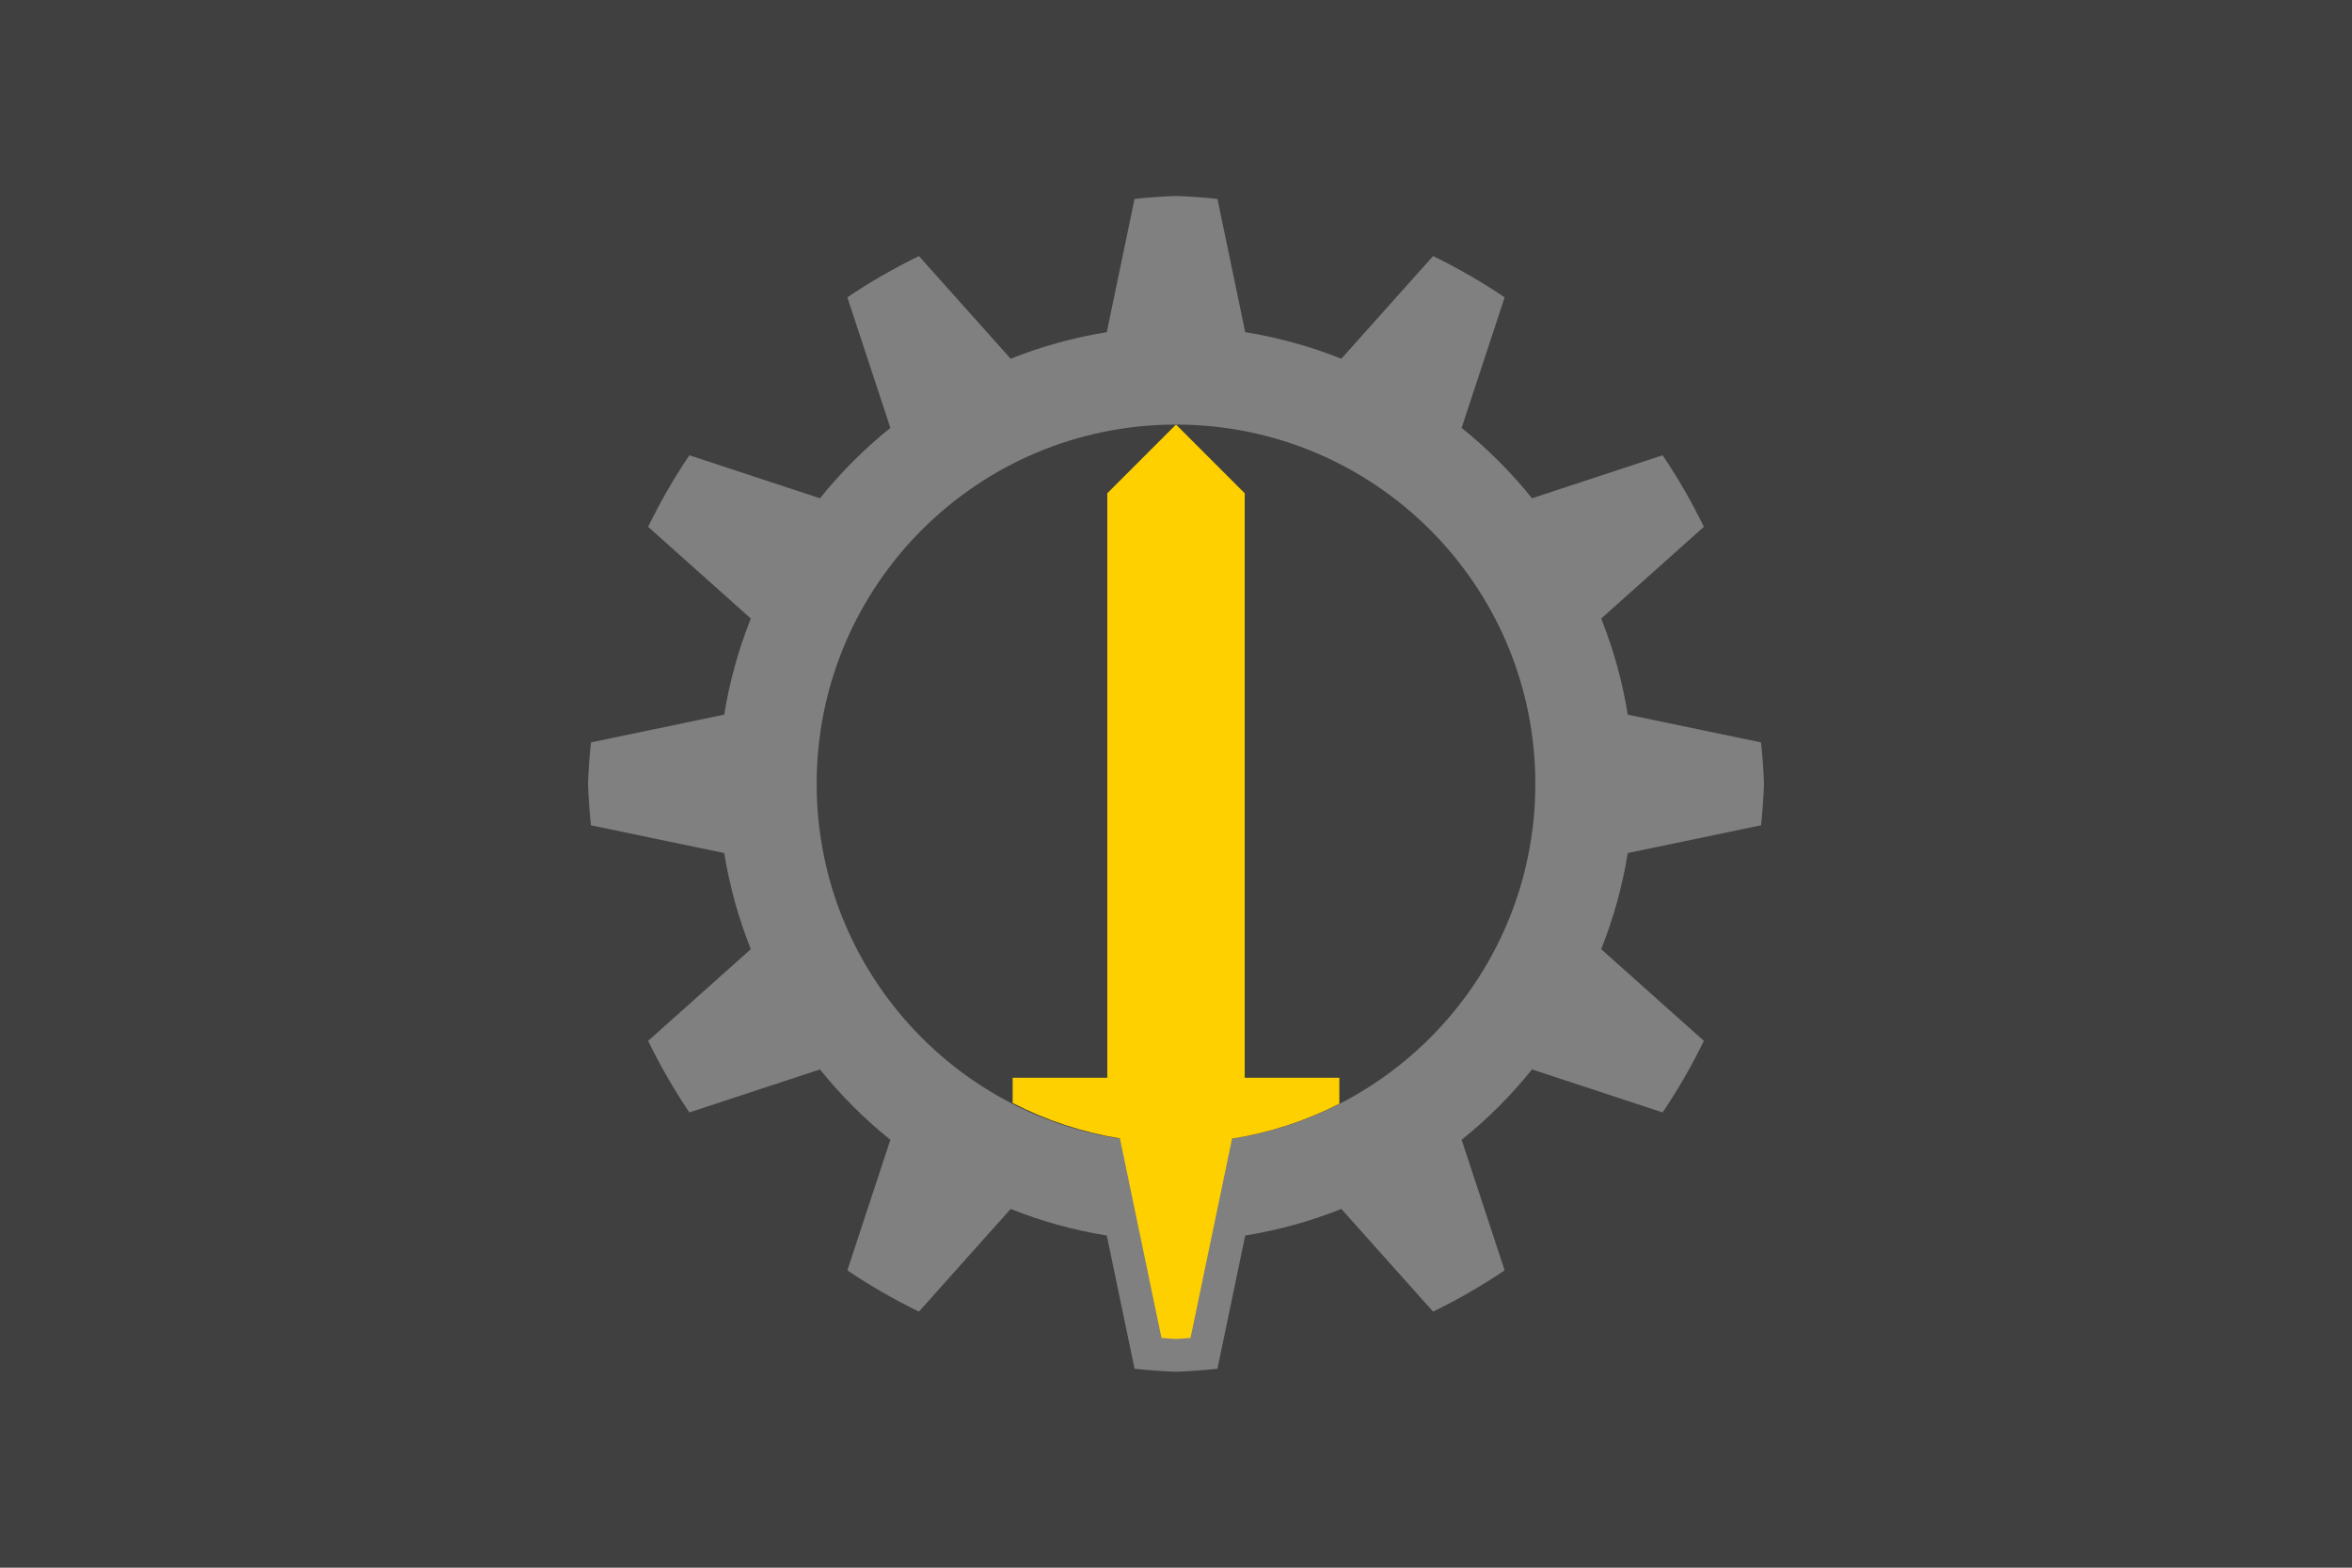
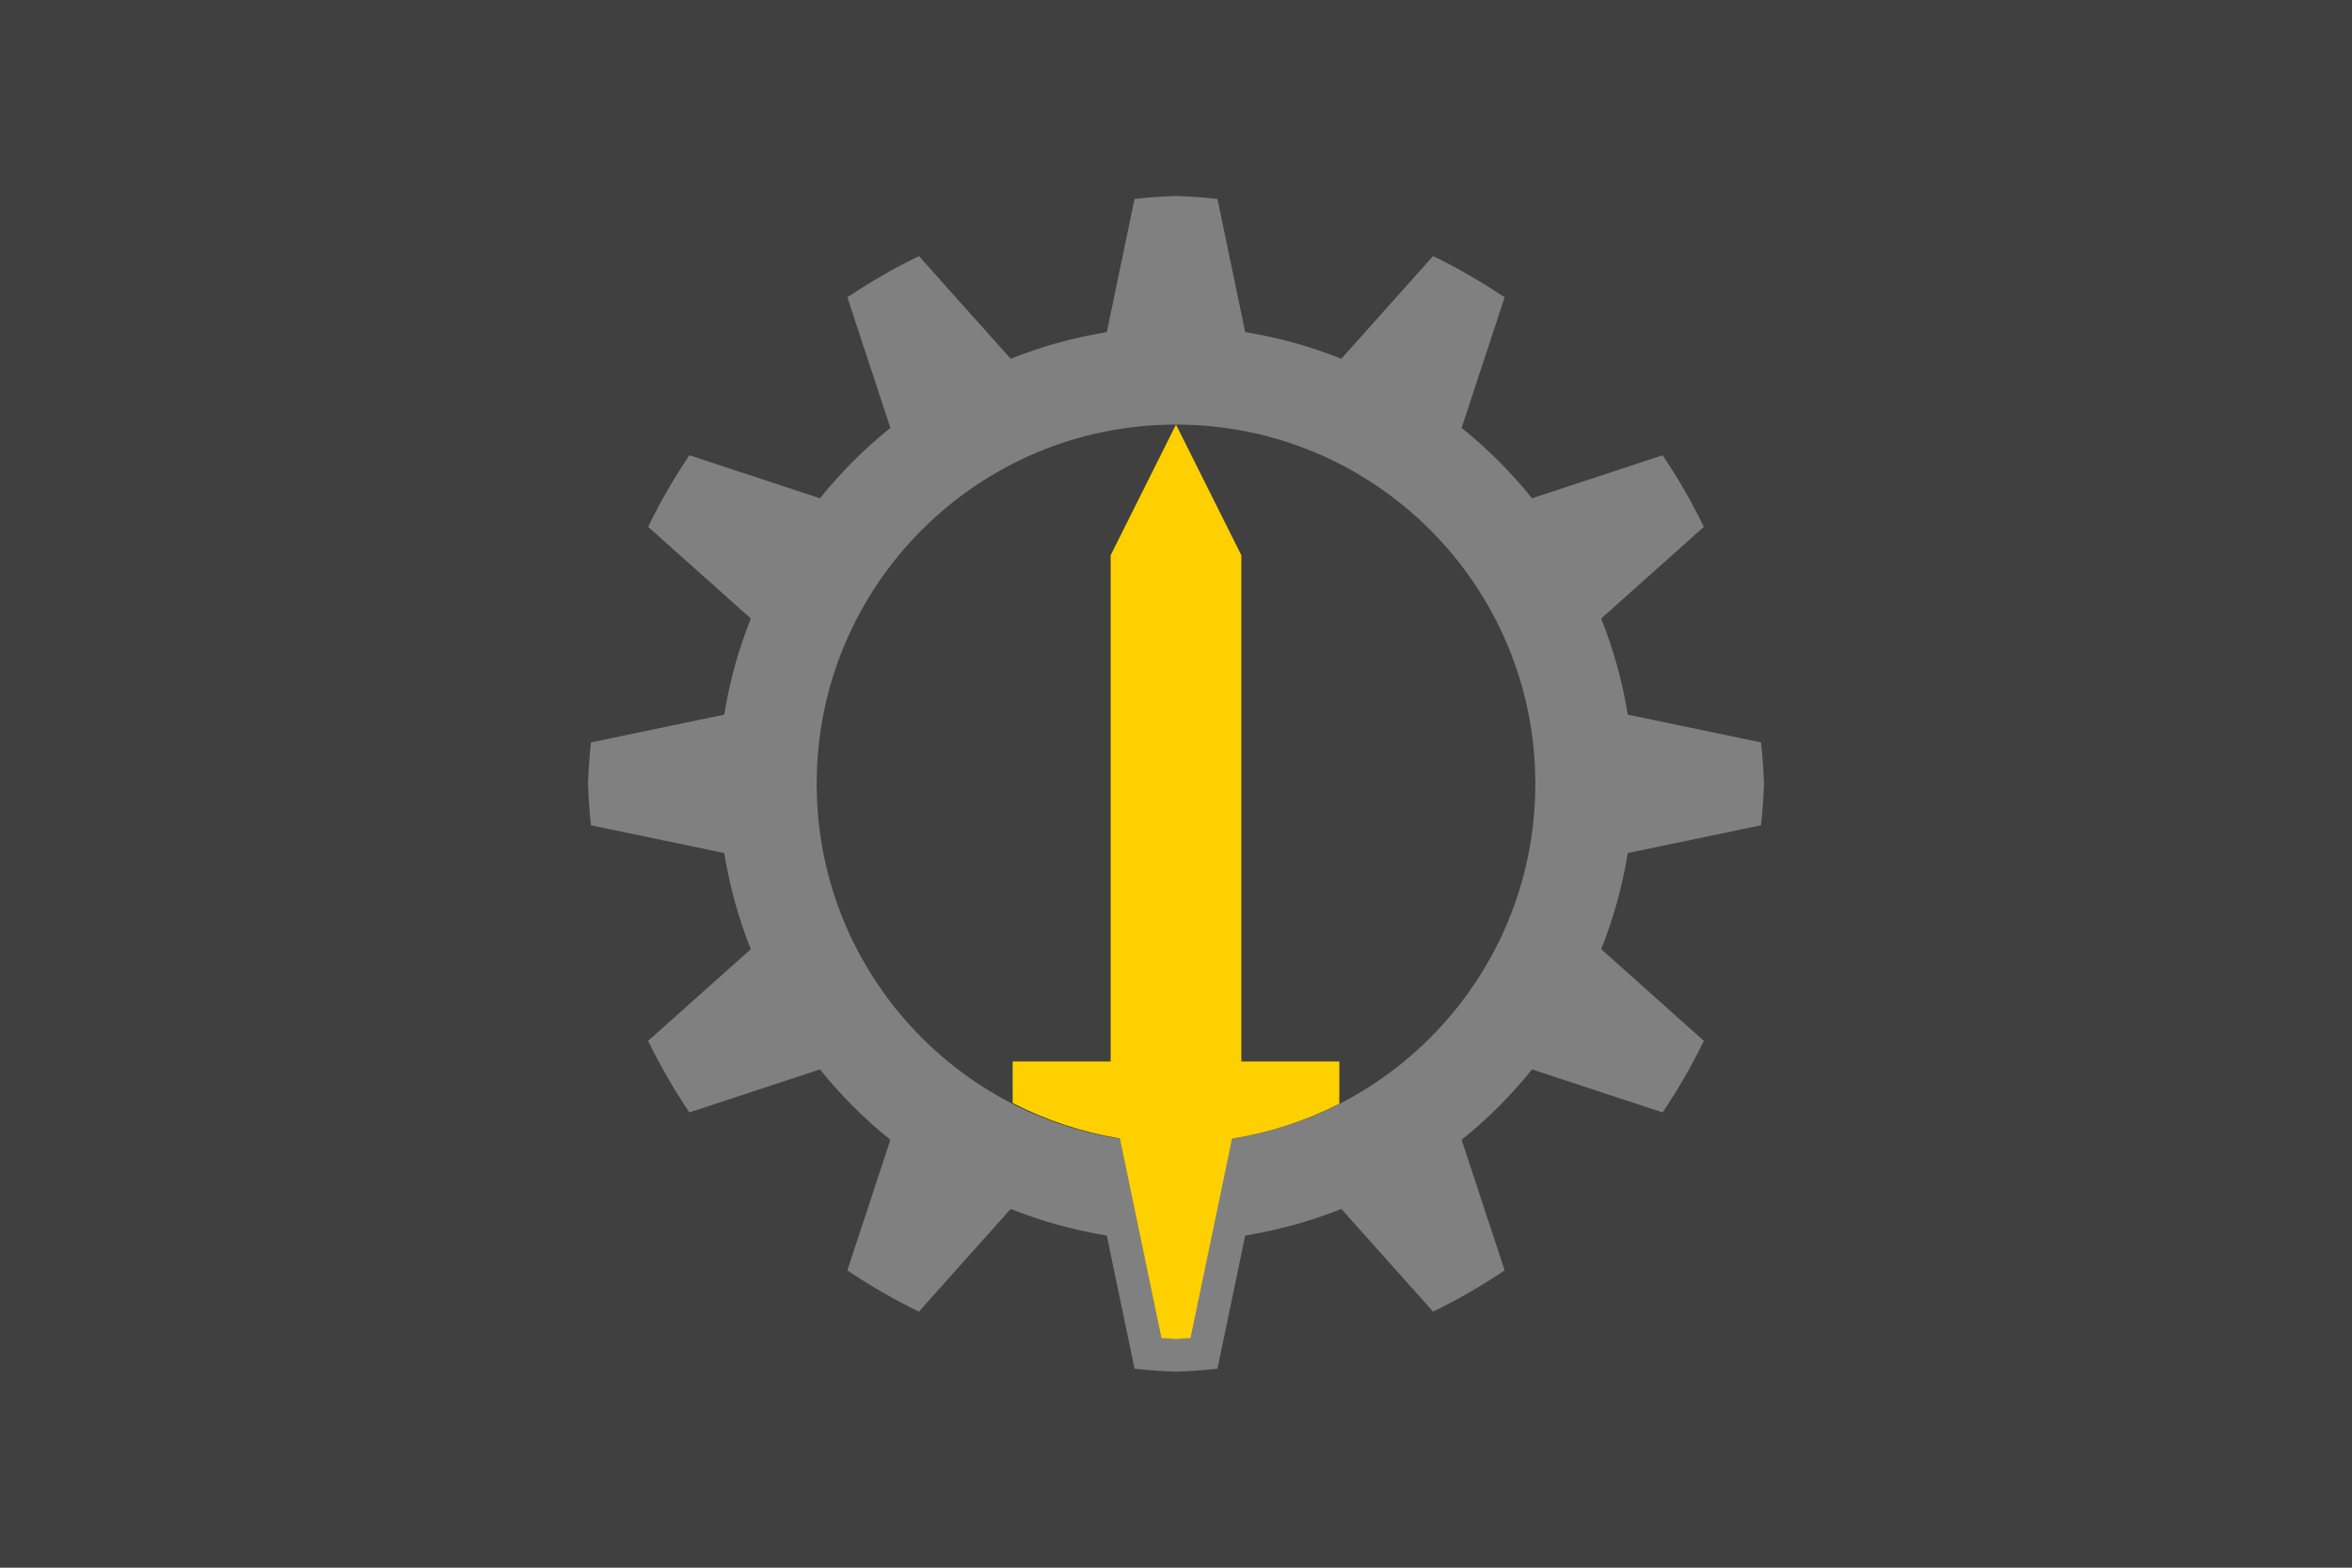
<svg xmlns="http://www.w3.org/2000/svg" xml:space="preserve" width="4608" height="3072" viewBox="0 0 1219.2 812.8">
  <path d="M -1.0720444e-5,3.3002738e-6 -8.7257291e-6,812.8 1219.2,812.8 1219.2,4.9275996e-6 Z" style="fill:#404040;fill-opacity:1;fill-rule:evenodd;stroke:none;stroke-width:8.467;stroke-linecap:round;stroke-linejoin:round" />
  <path d="M 609.6 101.6 C 602.422 101.859 595.255 102.372 588.113 103.137 L 573.723 172.212 C 556.658 174.975 539.946 179.597 523.886 185.995 L 476.348 132.767 C 463.493 139.017 451.095 146.165 439.243 154.155 L 461.543 221.855 C 448.089 232.654 435.854 244.889 425.055 258.343 L 357.355 236.043 C 349.364 247.895 342.217 260.293 335.967 273.148 L 389.195 320.686 C 382.797 336.746 378.175 353.458 375.412 370.523 L 306.337 384.913 C 305.572 392.055 305.059 399.222 304.8 406.4 C 305.059 413.578 305.572 420.745 306.337 427.887 L 375.412 442.277 C 378.175 459.342 382.797 476.054 389.195 492.114 L 335.967 539.652 C 342.217 552.507 349.364 564.905 357.355 576.757 L 425.055 554.457 C 435.854 567.911 448.089 580.146 461.543 590.945 L 439.243 658.645 C 451.095 666.635 463.493 673.783 476.348 680.033 L 523.886 626.805 C 539.946 633.203 556.658 637.825 573.723 640.588 L 588.113 709.663 C 595.255 710.428 602.422 710.941 609.6 711.2 C 616.778 710.941 623.945 710.428 631.087 709.663 L 645.477 640.588 C 662.542 637.825 679.254 633.203 695.314 626.805 L 742.852 680.033 C 755.707 673.783 768.105 666.635 779.957 658.645 L 757.657 590.945 C 771.111 580.146 783.346 567.911 794.145 554.457 L 861.845 576.757 C 869.836 564.905 876.983 552.507 883.233 539.652 L 830.005 492.114 C 836.403 476.054 841.025 459.342 843.788 442.277 L 912.863 427.887 C 913.628 420.745 914.141 413.578 914.4 406.4 C 914.141 399.222 913.628 392.055 912.863 384.913 L 843.788 370.523 C 841.025 353.458 836.403 336.746 830.005 320.686 L 883.233 273.148 C 876.983 260.293 869.836 247.895 861.845 236.043 L 794.145 258.343 C 783.346 244.889 771.111 232.654 757.657 221.855 L 779.957 154.155 C 768.105 146.165 755.707 139.017 742.852 132.767 L 695.314 185.995 C 679.254 179.597 662.542 174.975 645.477 172.212 L 631.087 103.137 C 623.945 102.372 616.778 101.859 609.6 101.6 z M 609.6 220.133 C 712.472 220.133 795.867 303.528 795.867 406.4 C 795.867 509.272 712.472 592.667 609.6 592.667 C 506.728 592.667 423.333 509.272 423.333 406.4 C 423.333 303.528 506.728 220.133 609.6 220.133 z" style="display:inline;fill:gray;fill-opacity:1;stroke:none;stroke-width:33.867;stroke-linejoin:bevel;stroke-miterlimit:128;stroke-dasharray:none;stroke-opacity:1;paint-order:stroke fill markers" />
-   <path d="M 609.6 220.133 L 573.98 255.753 L 573.98 558.8 L 524.933 558.8 L 524.933 571.854 A 186.267 186.267 0 0 0 580.529 590.237 L 602.082 693.695 C 604.59 693.857 607.09 694.139 609.602 694.235 C 612.112 694.139 614.61 693.857 617.117 693.695 L 638.644 590.364 A 186.267 186.267 0 0 0 694.267 572.252 L 694.267 558.8 L 645.22 558.8 L 645.22 255.753 L 609.6 220.133 z" style="display:inline;fill:#ffd000;fill-opacity:1;stroke-width:2.117;stroke-linecap:round;stroke-linejoin:round;stroke-miterlimit:128;paint-order:stroke fill markers" />
+   <path d="m 609.6,220.133 -33.867,67.733 0,262.467 h -50.8 l 2e-5,21.521 c 17.447,9.02 36.21,15.225 55.596,18.383 l 21.553,103.458 c 2.508,0.162 5.008,0.444 7.519,0.539 2.511,-0.096 5.009,-0.378 7.516,-0.539 l 21.527,-103.331 c 19.379,-3.07 38.151,-9.183 55.622,-18.112 l -2e-5,-21.919 h -50.8 l 0,-262.467 z" style="display:inline;fill:#ffd000;fill-opacity:1;stroke-width:2.117;stroke-linecap:round;stroke-linejoin:round;stroke-miterlimit:128;paint-order:stroke fill markers" />
</svg>
